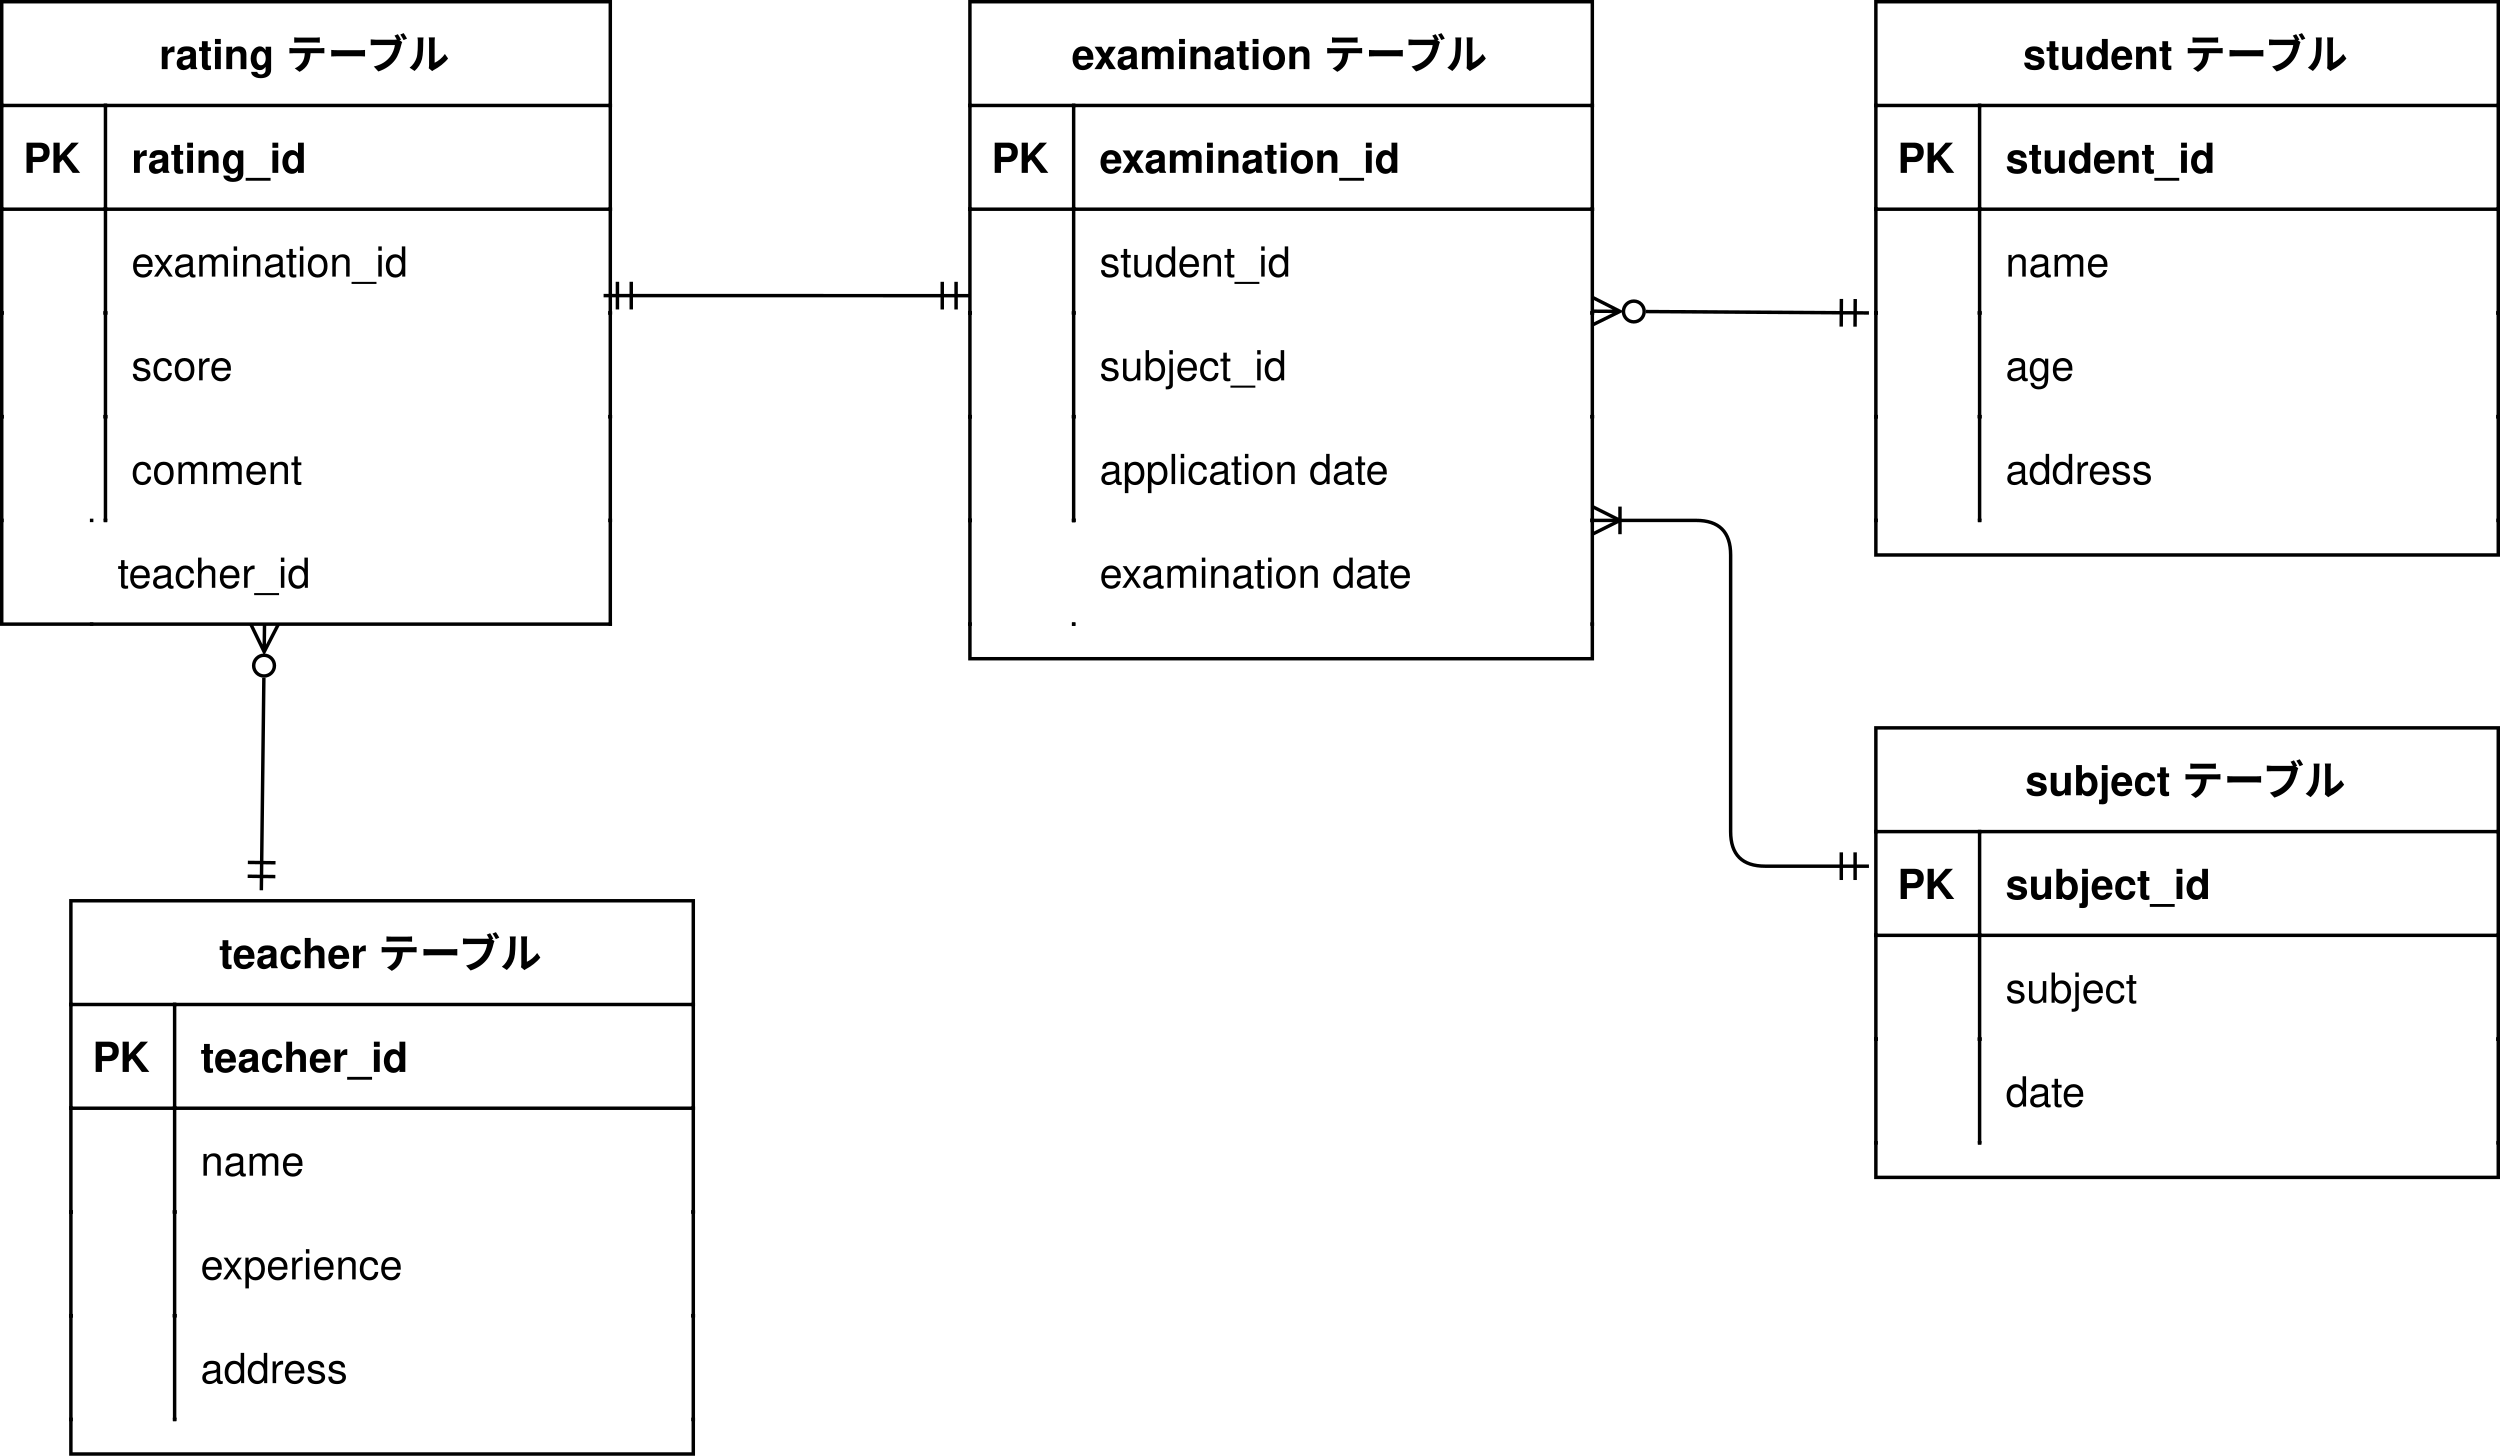
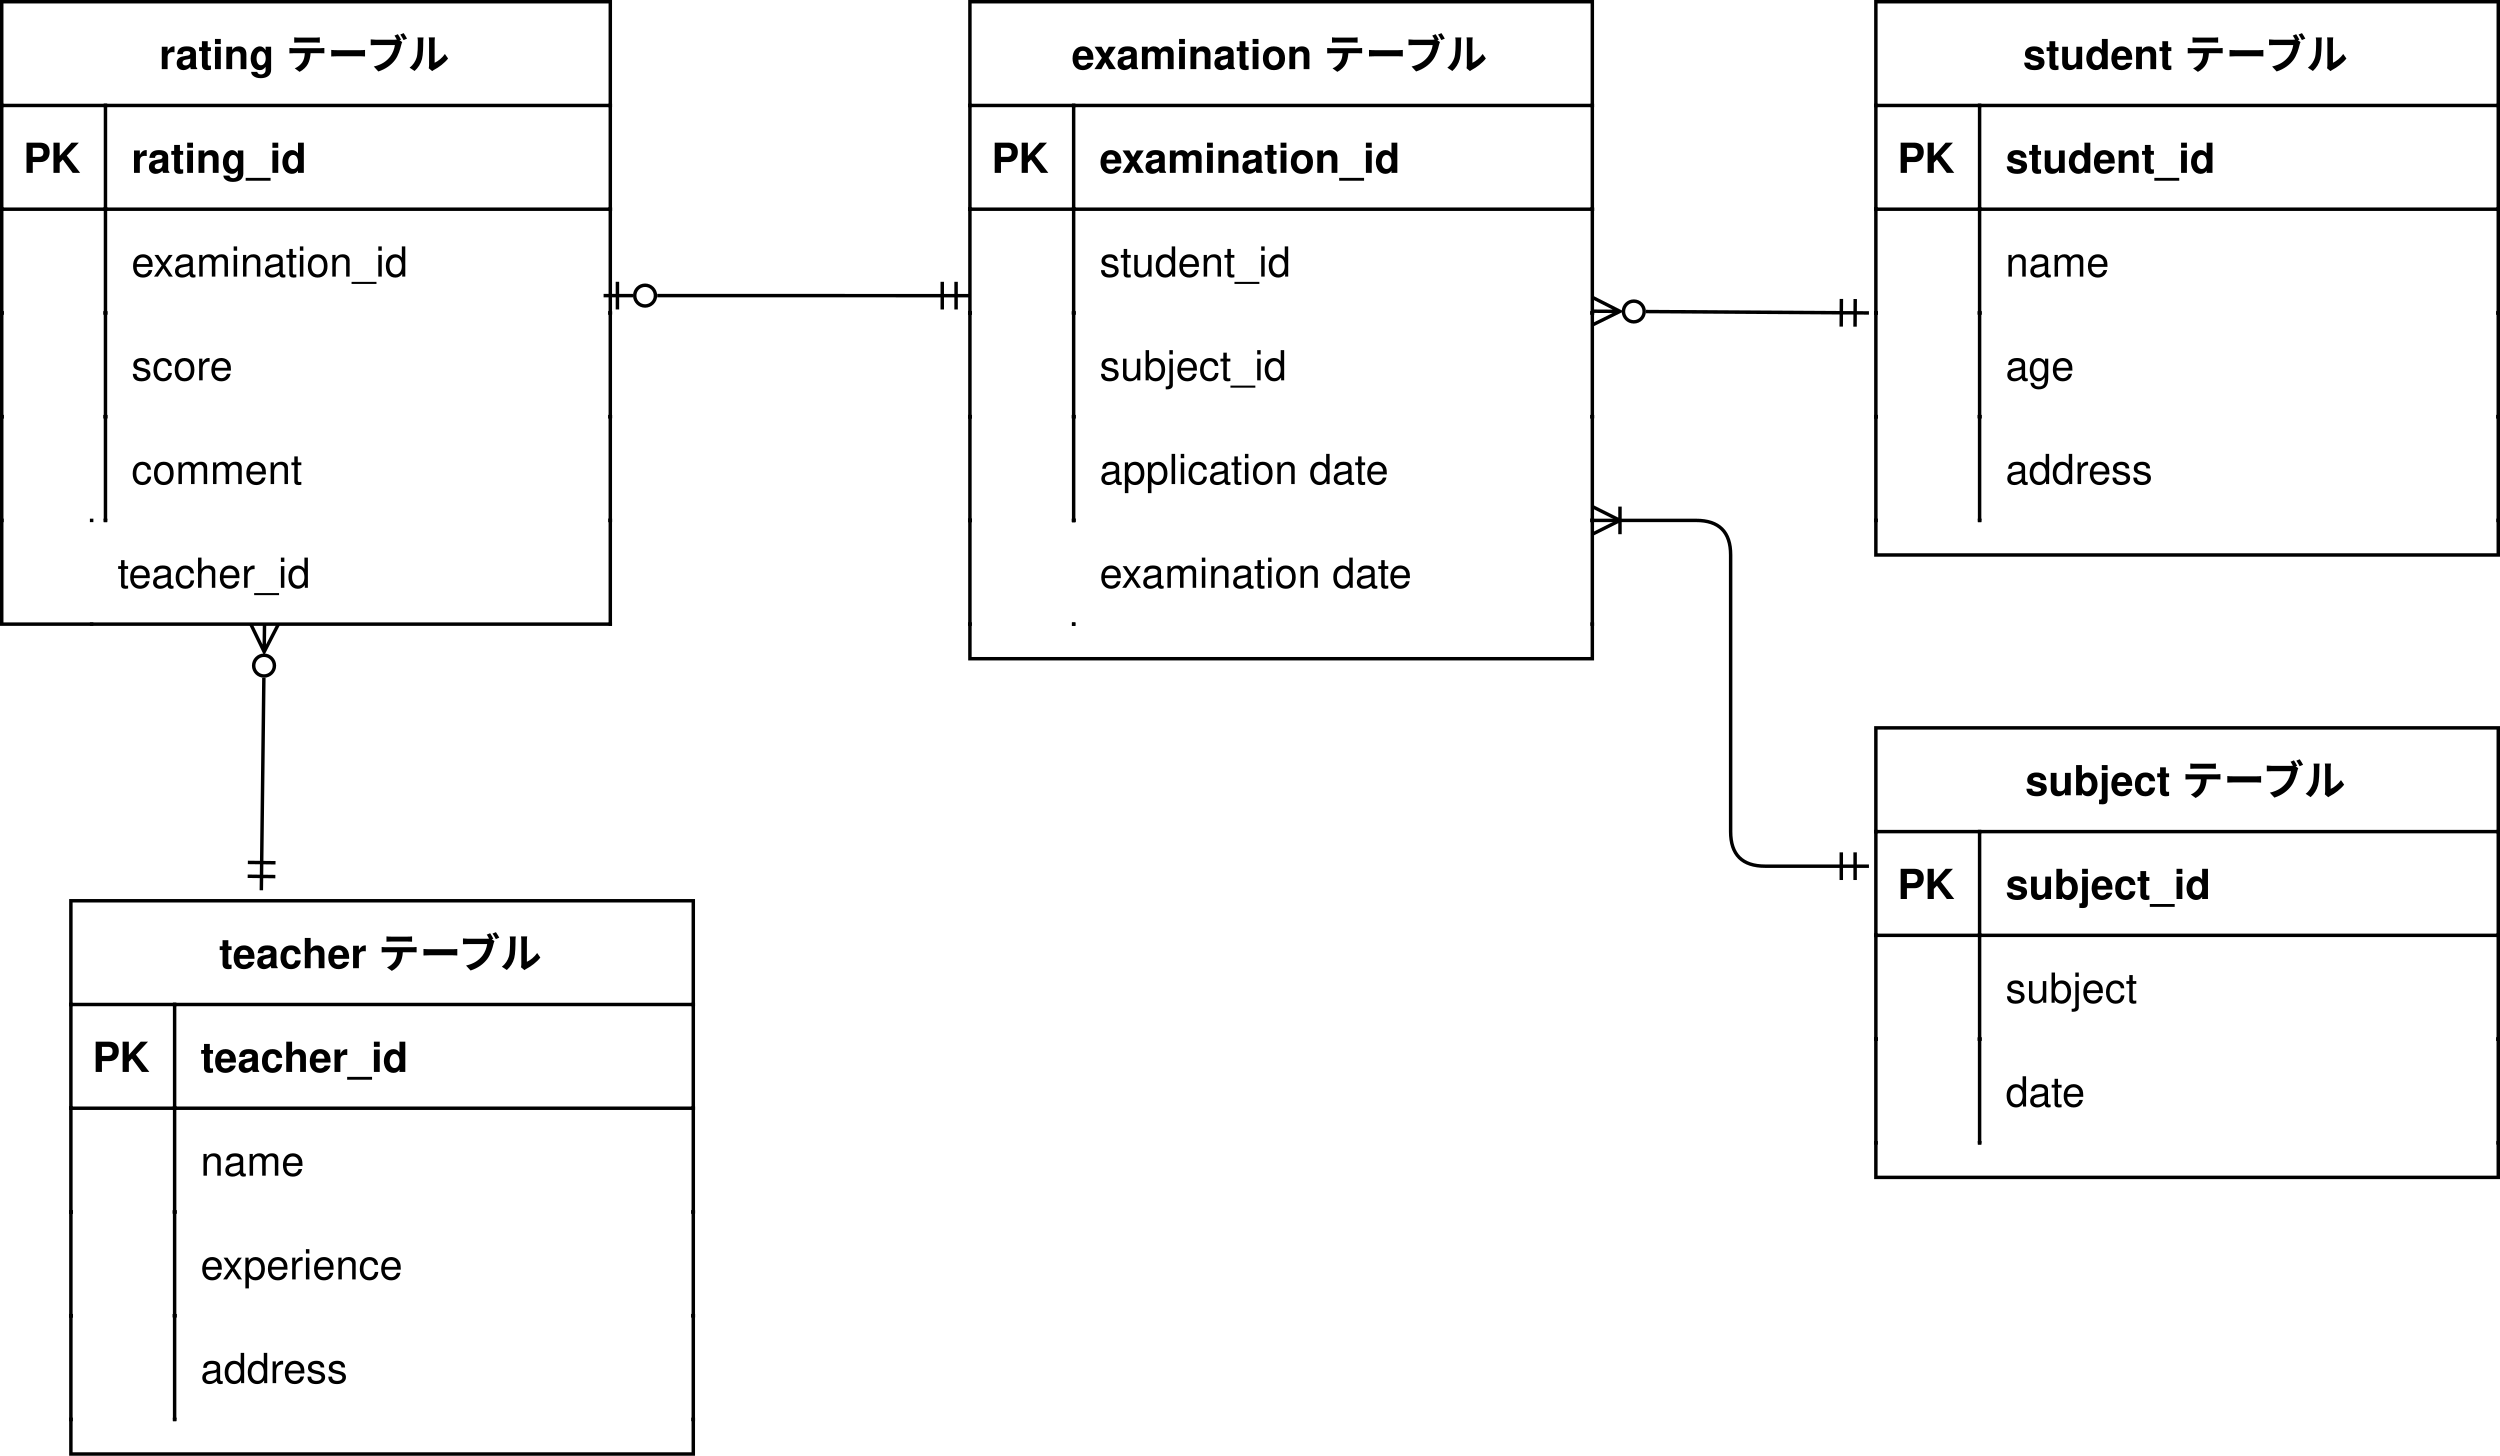
- <svg xmlns="http://www.w3.org/2000/svg" host="65bd71144e" version="1.1" width="723px" height="421px" viewBox="-0.5 -0.5 723 421" content="&lt;mxfile&gt;&lt;diagram id=&quot;92NMcIPL2YSwH_vOh4wI&quot; name=&quot;ページ1&quot;&gt;7Z1db6M4FIZ/DZcb8V1yOUk7s9K22qoz0u5crdzgJqwIRsZpk/n1a8BOCIaunVAaHEbRKByMA+c9PMQvDjWc+Xr7DYN09YBCGBu2GW4N59aw7eDGo//ngV0ZuPHcMrDEUViGrEPge/QLsqDJopsohNlRQ4JQTKL0OLhASQIX5CgGMEZvx81eUHz8qSlYQiHwfQFiMfpXFJIVOyz75hD/HUbLFf9ky5+Wa9aAN2ZHkq1AiN4qIefOcOYYIVK+W2/nMM5zx/NSbve1Ze1+xzBMiMwGdrnBK4g37NgysgnzjemGd44R0JfP3szm7M2UR77M2FGQHU8NPaA0f0vAcx6aZQRgwhR0TBqgmhAQJRDTgFUsxzFIs6hoXkZWURzegx3aEN4RX5q9RFsYPpUC5m2plve0s3wx7/yFdv6d7Uy+GsTRMqHvF/SI8k+cYZjRfbkHGWEtxISxHL5CTOC2EmIJ/AbRGhK8o03YWi9gWWTV7DhM3LdDbVgBi62qdeGzIGD1uNz3fZCMvmGqNSvoCAq2akKPkkQgfqKnBEiWhTzH2c9TGGKU/gB4CQkLpCjKk3f3SjO0z3MUx3MUo1zEBCV5TwSlbGUMX/i2z4gQtOZasSPfd1octTejL5qHuTnxDI/u7pwuW4dl+sqbYzJHSUYwLZ28D0gVfIO5ig0K2tIKcsUkBXM60MsV9Hr8Q02xgmngoJiyGGZNjPpZg2jmXuICS6sopDRozLIjneVKWh3FrLLODglQ7g3EtHgTQOAMbZIwE6Ta76eUel4bL/+hLT5XRc66su0sS8EiSpb35ZZ+TWbvA2Tetp9MXqeyS3XXre7+IChbL4nLoqzfI2VvztSr87MThhHvTx6xvnSKNUJsIEiXgDW8dLh2LajOMJ2OMD0bptMeYcqH3QOn6VQ6xxrR1LIE7XJzQwuayguqM00t0cMZcaqKU8vuk6fnejaXwVNLPss6AVU0cEAYYphlekBVQVWtqSo6PQSCxQpiY3TGZSuDj/gZZD3ZL62dGOPWMDybXp3xfVVfpDVuia7NQL1x6yqdG0u0bhgztXXHFYTW+mo5WjodsLZPg5yPd4Y+BrlKU8cWTR19PHIFSXVG6t7DGJF6BlL7tMnPnopzGUhVMM90Qqpo68BtCnEEk4UmYFUQVmuwis7OCFZlsPZqmJ89/eZCyCqfZZ3IKro6WhnmCqpqjVXR/IFbsI7oB0QoMUbTXLo6OFmVp5NPu0DtMJycfueTB9IafoJrzvsYvmt+nTN0HNHMqYBTW+d8nL3DaD8I3vY7e0eZt306544eNs++8K4LtqLNM5wf8HQurNZgHW2eDsDap3/u6OHyOFfp8jiiy5Ntnv+lu6cPWEejp+hdNHpGsCqDtVf/3DnX1LkQsspnWSOyuqK/A9I0jhbcWA3pJ2lCWHmBdSasKzpC7FpqjDb6qU9l8VxJ4FqdPOVjGLZOrza6K6/hZzyXRbR1Bmqj72vvui6TDc7OYAYgp1noCkJrfbkcnZ4OWNunhe7q4fS4V+n0uK1Oz6VTtnNVtabqaPN0QNU+/XNXD5fHvUqXh5/gFfH08XUUJNUZqZ44RMGA0ISOto50YXAX573JkTe+qOyeuucQ1hvGSKNXV2df1Ge5Ok2SdXFN9MSRxkBdHe8qBxueONgokamtqaOg8zvXSlfxfPqfa6VMdx0LPw4/OkBtk6nzYajVY/jhXeXwwxeHH8OahN65uDrD1RdvMI9wVYZrk7fzUXD1bS3g6suP93SCq3hrOVsgrIm5o6Cp1kwVzZ2RqcpMbZwW+WFQPdfOuRCoymdZJ6iKzs4CrdfFny7TAqvyquqM1UA0gIbzTEnJB56pCs1LnzHTDRqEH/zNkmA0gM6vlPqzJBpL5aPuRwd6GELBVRpCfHDb+jgXfe5OKwis893pqcTv2otbGuX9ZYsewmxF1jE7mWASfsn/tC5dvHuiav5ADyDZGeym9GHVGiThn4XYxYqvUb5D7OxcQn6/hGJxhZYoAfHdIdpOxHxT2TPTMpsm/fMghjGt8Fd41P07+j3mvDcqvzo4Bq5Xv+2coQ1eQLbVQS+xI7OF3LwjUlzKhI5oosGu0oxdj9p32G3e4db9cpv3S/U4DnVa7vHJVSsxlVS2amuleVjxC2J0XM/Vsk3CoyW663/nCxPH9HngJw38Zk5Ma8ojt9vqBre76tIjxBFNQTFrw1Qoe9sk/PuNwZ/p93mngmUdf031rBNPBbveUf05Vy2nwinVJPF3I8+upncI2FZK02BaLSVzEjjO6ZUklE1DaVUrqbxr8nmVJHyL5Y+rVK6kOrzqJdlhJUkMX2QrScTPoIrpcq7Grn361Xhimq7J/1m1MppOvI4KiS5ihEi1OQbp6gGFMG/xHw==&lt;/diagram&gt;&lt;/mxfile&gt;">
+ <svg xmlns="http://www.w3.org/2000/svg" host="65bd71144e" version="1.1" width="723px" height="421px" viewBox="-0.5 -0.5 723 421" content="&lt;mxfile&gt;&lt;diagram id=&quot;92NMcIPL2YSwH_vOh4wI&quot; name=&quot;ページ1&quot;&gt;7V1db6M4FP01PG4F4aPkcZJ2ZqVttVVnpN15WrnBTVgRjIzTJvPr14AdCIaunRAaHKqowhfbse+5Po6PHWLY8/X2GwbJ6hEFMDImZrA17DtjMvFvXfo/M+wKw63rFIYlDoPCZJWG7+EvyIwms27CAKYHGQlCEQmTQ+MCxTFckAMbwBi9H2Z7RdHhuyZgCQXD9wWIROtfYUBWrFuT29L+OwyXK/7Oljct7qwBz8x6kq5AgN4rJvvesOcYIVJcrbdzGGW+434pyn1tubtvGIYxkSkwKQq8gWjD+paSTZAVpgXvbcOnL49dzObsYsotX2asF2THXUM7lGSXBLxkpllKACYMQdukBooJAWEMMTVYeTqKQJKGefbCsgqj4AHs0Ibwinhq9hpuYfBcAJjlpVg+0MqyZFb5K638O2tMdhtE4TKm1wvao+wdZximtC0PICUsh+gw5sM3iAncVkzMgd8gWkOCdzQLu+v6zIssmm2bgftexoblM9uqGhceMwIWj8t93SVk9IKh1oygLSDYigntJQlB9EyHBIiXOTyH3s9cGGCU/AB4CQkzJCjMnHf/Rj2093MYRXMUoQzEGMVZTQQl7GYEX3nZF0QIWnOsWM/3lea9dmf0Rf0wN29cw6XNndO0VabpK8uOyRzFKcE0dLI6IEXwHWYoNiA4kUaQIyYJmN0BXo6A19MfaojlnAZKxJTBMGtg1EcNop57jXJaWoUBZYNGL9vSXq641Vb0KqusdIBybSCiwRsDAmdoEwepANW+nVLouW18+Q/N8bkocq4r8s7SBCzCePlQlPRqMLtngHnbPpjcTmGXqq5b3L1BsGw9JC6LZb0eWfb2RLw6H50wCHl98hTrSbtYI4r1BehisIaXTq5dA6ozmU5HMj2ZTKc9kilfdg+cTafSPtaITS1LwC4TN7RgU3lAdWZTS9RwRjpVpVNr0iefnqrZXAafWvJe1olQRQEHBAGGaaoHqSqgqjWrikoPgWCxgtgYlXHZyOArfkayruyH1k6EcWsYmk2vyvg+qi9SGrdE1Wag2rh1lcqNJUo3jDO1VccVgNZ6thwlnQ64tk+BnK93hr4GuUpRZyKKOvpo5AqQ6kypew1jpNQTKLVPmfzkoziXQakK4plOlCrKOnCbQBzCeKEJsSoAqzWxisrOSKzKxNqrYH7y8ZsLYVZ5L+vErKKqo5VgroCq1rQqij9wC9YhfYMQxcYomktHB2dW5ePk0y6odhhKTr/nyX1pDD9BNed1DF81v84TOrYo5lSIU1vlfDy9w9h+EHzb7+kdZb7tUzm39ZB59oF3XWQryjzD+QJP58BqTayjzNMBsfapn9t6qDz2Vao8tqjypJuXf2nz9CHWUejJaxeFnpFYlYm1V/3cPlXUuRBmlfeyRszqiPoOSJIoXHBhNaDvpAnDygOsM8M6oiLE5lJjlNGPfSqL60gSrtXJUz6GIev0KqM78hh+xnNZRFlnoDL6Pvaua5psUHYGswA5TkJXAFrr6XJUejrg2j4ldEcPpce5SqXHaVV6Lp1lO0dVa1YdZZ4OWLVP/dzRQ+VxrlLl4QO8Ap4+uo4CpDpTqisuUTAg1KGjrCMdGFzF+ehw5K0nIrtn3VMY1h3GSqNXVWcf1CepOk2QdTEnuuJKY6CqjnuViw1XXGwUlKmtqKOA8wdzpaM4nv5nrpSprmPgx+VHB1TbJOqcjWr1WH64V7n88MTlx7AOoXcOrs7k6okbzCO5KpNrk7ZzLnL1JlqQqye/3tOJXMWt5XSBsCbijgKmWnOqKO6MnKrMqY3HIs9GqqfKORdCqvJe1olURWVngdbr/KfLtKBVeVR1plVfFICG80xJyQeeqQLNQ59xpuM3AD/4zRJ/FIBOj5T6syQaQ+Vc+9G+HoKQf5WCEF/ctj7ORZ/daQWAdd6dnkp8rz3f0ij2ly3ahdmKrCM2mGAcfMl+Wpcm758pmj/QI4h3BtuULm+tQRz8mYOd3/gaZg1io3MJ+X4JpcUVWqIYRPeltZ0Rs6KyI9Mymw79cyOGEY3wN3hQ/Qf4PWV8b1S+dXBIuG592zlFG7yArFSJl1iR2cLcvCKST2VCRdTRYFfJxuaj9gY7zQ1ubZfT3C7VfpRxWrT46KiVOEoqG7W10Cxv/IIYHcZzNWzj4CBFm/53lrixTY8bflLDb+aNaU255W5bLXC3q6aeIA6pC/JTG+ZHYU/4xxmjfITfxQwFyzr8mOpaRw6FSb2i+nOuWobCMdEk8buRstFUBE1jPH3AgW3BNPWn1WAyb3zbPlss8W2Si4kl4XMsj3blWKrTVz0oO4wliQWMWiwpT6ifFkwXEzj1+diZHD8f35imY/I/qxZG0xu3o0CiSYwQqWbHIFk9ogBmOf4D&lt;/diagram&gt;&lt;/mxfile&gt;">
  <defs>
    <clipPath id="mx-clip-542-30-30-30-0">
      <rect x="542" y="30" width="30" height="30" />
    </clipPath>
    <clipPath id="mx-clip-578-30-144-30-0">
      <rect x="578" y="30" width="144" height="30" />
    </clipPath>
    <clipPath id="mx-clip-578-60-144-30-0">
      <rect x="578" y="60" width="144" height="30" />
    </clipPath>
    <clipPath id="mx-clip-578-90-144-30-0">
      <rect x="578" y="90" width="144" height="30" />
    </clipPath>
    <clipPath id="mx-clip-578-120-144-30-0">
      <rect x="578" y="120" width="144" height="30" />
    </clipPath>
    <clipPath id="mx-clip-20-290-30-30-0">
      <rect x="20" y="290" width="30" height="30" />
    </clipPath>
    <clipPath id="mx-clip-56-290-144-30-0">
      <rect x="56" y="290" width="144" height="30" />
    </clipPath>
    <clipPath id="mx-clip-56-320-144-30-0">
      <rect x="56" y="320" width="144" height="30" />
    </clipPath>
    <clipPath id="mx-clip-56-350-144-30-0">
      <rect x="56" y="350" width="144" height="30" />
    </clipPath>
    <clipPath id="mx-clip-56-380-144-30-0">
      <rect x="56" y="380" width="144" height="30" />
    </clipPath>
    <clipPath id="mx-clip-280-30-30-30-0">
      <rect x="280" y="30" width="30" height="30" />
    </clipPath>
    <clipPath id="mx-clip-316-30-144-30-0">
      <rect x="316" y="30" width="144" height="30" />
    </clipPath>
    <clipPath id="mx-clip-316-60-144-30-0">
      <rect x="316" y="60" width="144" height="30" />
    </clipPath>
    <clipPath id="mx-clip-316-90-144-30-0">
      <rect x="316" y="90" width="144" height="30" />
    </clipPath>
    <clipPath id="mx-clip-316-120-144-30-0">
      <rect x="316" y="120" width="144" height="30" />
    </clipPath>
    <clipPath id="mx-clip-542-240-30-30-0">
      <rect x="542" y="240" width="30" height="30" />
    </clipPath>
    <clipPath id="mx-clip-578-240-144-30-0">
      <rect x="578" y="240" width="144" height="30" />
    </clipPath>
    <clipPath id="mx-clip-578-270-144-30-0">
      <rect x="578" y="270" width="144" height="30" />
    </clipPath>
    <clipPath id="mx-clip-578-300-144-30-0">
      <rect x="578" y="300" width="144" height="30" />
    </clipPath>
    <clipPath id="mx-clip-0-30-30-30-0">
      <rect x="0" y="30" width="30" height="30" />
    </clipPath>
    <clipPath id="mx-clip-36-30-140-30-0">
      <rect x="36" y="30" width="140" height="30" />
    </clipPath>
    <clipPath id="mx-clip-36-60-140-30-0">
      <rect x="36" y="60" width="140" height="30" />
    </clipPath>
    <clipPath id="mx-clip-36-90-140-30-0">
      <rect x="36" y="90" width="140" height="30" />
    </clipPath>
    <clipPath id="mx-clip-36-120-140-30-0">
      <rect x="36" y="120" width="140" height="30" />
    </clipPath>
    <clipPath id="mx-clip-32-150-144-30-0">
      <rect x="32" y="150" width="144" height="30" />
    </clipPath>
    <clipPath id="mx-clip-316-150-144-30-0">
      <rect x="316" y="150" width="144" height="30" />
    </clipPath>
  </defs>
  <g>
    <path d="M 542 30 L 542 0 L 722 0 L 722 30" fill="rgb(255, 255, 255)" stroke="rgb(0, 0, 0)" stroke-miterlimit="10" pointer-events="all" />
    <path d="M 542 30 L 542 160 L 722 160 L 722 30" fill="none" stroke="rgb(0, 0, 0)" stroke-miterlimit="10" pointer-events="none" />
    <path d="M 542 30 L 722 30" fill="none" stroke="rgb(0, 0, 0)" stroke-miterlimit="10" pointer-events="none" />
    <path d="M 572 30 L 572 60 L 572 90 L 572 120 L 572 150" fill="none" stroke="rgb(0, 0, 0)" stroke-miterlimit="10" pointer-events="none" />
    <g fill="rgb(0, 0, 0)" font-family="Helvetica" font-weight="bold" pointer-events="none" text-anchor="middle" font-size="12px">
      <text x="631.5" y="19.5">
                student テーブル
            </text>
    </g>
    <path d="M 542 30 M 722 30 M 722 60 L 542 60" fill="none" stroke="rgb(0, 0, 0)" stroke-linecap="square" stroke-miterlimit="10" pointer-events="none" />
    <path d="M 542 30 M 572 30 M 572 60 M 542 60" fill="none" stroke="rgb(0, 0, 0)" stroke-linecap="square" stroke-miterlimit="10" pointer-events="none" />
    <g fill="rgb(0, 0, 0)" font-family="Helvetica" font-weight="bold" pointer-events="none" clip-path="url(#mx-clip-542-30-30-30-0)" text-anchor="middle" font-size="12px">
      <text x="556.5" y="49.5">
                PK
            </text>
    </g>
    <path d="M 572 30 M 722 30 M 722 60 M 572 60" fill="none" stroke="rgb(0, 0, 0)" stroke-linecap="square" stroke-miterlimit="10" pointer-events="none" />
    <g fill="rgb(0, 0, 0)" font-family="Helvetica" font-weight="bold" text-decoration="underline" pointer-events="none" clip-path="url(#mx-clip-578-30-144-30-0)" font-size="12px">
      <text x="579.5" y="49.5">
                student_id
            </text>
    </g>
    <path d="M 542 60 M 722 60 M 722 90 M 542 90" fill="none" stroke="rgb(0, 0, 0)" stroke-linecap="square" stroke-miterlimit="10" pointer-events="none" />
    <path d="M 542 60 M 572 60 M 572 90 M 542 90" fill="none" stroke="rgb(0, 0, 0)" stroke-linecap="square" stroke-miterlimit="10" pointer-events="none" />
    <path d="M 572 60 M 722 60 M 722 90 M 572 90" fill="none" stroke="rgb(0, 0, 0)" stroke-linecap="square" stroke-miterlimit="10" pointer-events="none" />
    <g fill="rgb(0, 0, 0)" font-family="Helvetica" pointer-events="none" clip-path="url(#mx-clip-578-60-144-30-0)" font-size="12px">
      <text x="579.5" y="79.5">
                name
            </text>
    </g>
    <path d="M 542 90 M 722 90 M 722 120 M 542 120" fill="none" stroke="rgb(0, 0, 0)" stroke-linecap="square" stroke-miterlimit="10" pointer-events="none" />
    <path d="M 542 90 M 572 90 M 572 120 M 542 120" fill="none" stroke="rgb(0, 0, 0)" stroke-linecap="square" stroke-miterlimit="10" pointer-events="none" />
    <path d="M 572 90 M 722 90 M 722 120 M 572 120" fill="none" stroke="rgb(0, 0, 0)" stroke-linecap="square" stroke-miterlimit="10" pointer-events="none" />
    <g fill="rgb(0, 0, 0)" font-family="Helvetica" pointer-events="none" clip-path="url(#mx-clip-578-90-144-30-0)" font-size="12px">
      <text x="579.5" y="109.5">
                age
            </text>
    </g>
    <path d="M 542 120 M 722 120 M 722 150 M 542 150" fill="none" stroke="rgb(0, 0, 0)" stroke-linecap="square" stroke-miterlimit="10" pointer-events="none" />
    <path d="M 542 120 M 572 120 M 572 150 M 542 150" fill="none" stroke="rgb(0, 0, 0)" stroke-linecap="square" stroke-miterlimit="10" pointer-events="none" />
    <path d="M 572 120 M 722 120 M 722 150 M 572 150" fill="none" stroke="rgb(0, 0, 0)" stroke-linecap="square" stroke-miterlimit="10" pointer-events="none" />
    <g fill="rgb(0, 0, 0)" font-family="Helvetica" pointer-events="none" clip-path="url(#mx-clip-578-120-144-30-0)" font-size="12px">
      <text x="579.5" y="139.5">
                address
            </text>
    </g>
    <path d="M 20 290 L 20 260 L 200 260 L 200 290" fill="rgb(255, 255, 255)" stroke="rgb(0, 0, 0)" stroke-miterlimit="10" pointer-events="none" />
    <path d="M 20 290 L 20 420 L 200 420 L 200 290" fill="none" stroke="rgb(0, 0, 0)" stroke-miterlimit="10" pointer-events="none" />
    <path d="M 20 290 L 200 290" fill="none" stroke="rgb(0, 0, 0)" stroke-miterlimit="10" pointer-events="none" />
    <path d="M 50 290 L 50 320 L 50 350 L 50 380 L 50 410" fill="none" stroke="rgb(0, 0, 0)" stroke-miterlimit="10" pointer-events="none" />
    <g fill="rgb(0, 0, 0)" font-family="Helvetica" font-weight="bold" pointer-events="none" text-anchor="middle" font-size="12px">
      <text x="109.5" y="279.5">
                teacher テーブル
            </text>
    </g>
    <path d="M 20 290 M 200 290 M 200 320 L 20 320" fill="none" stroke="rgb(0, 0, 0)" stroke-linecap="square" stroke-miterlimit="10" pointer-events="none" />
    <path d="M 20 290 M 50 290 M 50 320 M 20 320" fill="none" stroke="rgb(0, 0, 0)" stroke-linecap="square" stroke-miterlimit="10" pointer-events="none" />
    <g fill="rgb(0, 0, 0)" font-family="Helvetica" font-weight="bold" pointer-events="none" clip-path="url(#mx-clip-20-290-30-30-0)" text-anchor="middle" font-size="12px">
      <text x="34.5" y="309.5">
                PK
            </text>
    </g>
    <path d="M 50 290 M 200 290 M 200 320 M 50 320" fill="none" stroke="rgb(0, 0, 0)" stroke-linecap="square" stroke-miterlimit="10" pointer-events="none" />
    <g fill="rgb(0, 0, 0)" font-family="Helvetica" font-weight="bold" text-decoration="underline" pointer-events="none" clip-path="url(#mx-clip-56-290-144-30-0)" font-size="12px">
      <text x="57.5" y="309.5">
                teacher_id
            </text>
    </g>
    <path d="M 20 320 M 200 320 M 200 350 M 20 350" fill="none" stroke="rgb(0, 0, 0)" stroke-linecap="square" stroke-miterlimit="10" pointer-events="none" />
    <path d="M 20 320 M 50 320 M 50 350 M 20 350" fill="none" stroke="rgb(0, 0, 0)" stroke-linecap="square" stroke-miterlimit="10" pointer-events="none" />
    <path d="M 50 320 M 200 320 M 200 350 M 50 350" fill="none" stroke="rgb(0, 0, 0)" stroke-linecap="square" stroke-miterlimit="10" pointer-events="none" />
    <g fill="rgb(0, 0, 0)" font-family="Helvetica" pointer-events="none" clip-path="url(#mx-clip-56-320-144-30-0)" font-size="12px">
      <text x="57.5" y="339.5">
                name
            </text>
    </g>
    <path d="M 20 350 M 200 350 M 200 380 M 20 380" fill="none" stroke="rgb(0, 0, 0)" stroke-linecap="square" stroke-miterlimit="10" pointer-events="none" />
    <path d="M 20 350 M 50 350 M 50 380 M 20 380" fill="none" stroke="rgb(0, 0, 0)" stroke-linecap="square" stroke-miterlimit="10" pointer-events="none" />
    <path d="M 50 350 M 200 350 M 200 380 M 50 380" fill="none" stroke="rgb(0, 0, 0)" stroke-linecap="square" stroke-miterlimit="10" pointer-events="none" />
    <g fill="rgb(0, 0, 0)" font-family="Helvetica" pointer-events="none" clip-path="url(#mx-clip-56-350-144-30-0)" font-size="12px">
      <text x="57.5" y="369.5">
                experience
            </text>
    </g>
    <path d="M 20 380 M 200 380 M 200 410 M 20 410" fill="none" stroke="rgb(0, 0, 0)" stroke-linecap="square" stroke-miterlimit="10" pointer-events="none" />
    <path d="M 20 380 M 50 380 M 50 410 M 20 410" fill="none" stroke="rgb(0, 0, 0)" stroke-linecap="square" stroke-miterlimit="10" pointer-events="none" />
    <path d="M 50 380 M 200 380 M 200 410 M 50 410" fill="none" stroke="rgb(0, 0, 0)" stroke-linecap="square" stroke-miterlimit="10" pointer-events="none" />
    <g fill="rgb(0, 0, 0)" font-family="Helvetica" pointer-events="none" clip-path="url(#mx-clip-56-380-144-30-0)" font-size="12px">
      <text x="57.5" y="399.5">
                address
            </text>
    </g>
    <path d="M 280 30 L 280 0 L 460 0 L 460 30" fill="rgb(255, 255, 255)" stroke="rgb(0, 0, 0)" stroke-miterlimit="10" pointer-events="none" />
    <path d="M 280 30 L 280 190 L 460 190 L 460 30" fill="none" stroke="rgb(0, 0, 0)" stroke-miterlimit="10" pointer-events="none" />
    <path d="M 280 30 L 460 30" fill="none" stroke="rgb(0, 0, 0)" stroke-miterlimit="10" pointer-events="none" />
    <path d="M 310 30 L 310 60 L 310 90 L 310 120 L 310 150" fill="none" stroke="rgb(0, 0, 0)" stroke-miterlimit="10" pointer-events="none" />
    <g fill="rgb(0, 0, 0)" font-family="Helvetica" font-weight="bold" pointer-events="none" text-anchor="middle" font-size="12px">
      <text x="369.5" y="19.5">
                examination テーブル
            </text>
    </g>
    <path d="M 280 30 M 460 30 M 460 60 L 280 60" fill="none" stroke="rgb(0, 0, 0)" stroke-linecap="square" stroke-miterlimit="10" pointer-events="none" />
    <path d="M 280 30 M 310 30 M 310 60 M 280 60" fill="none" stroke="rgb(0, 0, 0)" stroke-linecap="square" stroke-miterlimit="10" pointer-events="none" />
    <g fill="rgb(0, 0, 0)" font-family="Helvetica" font-weight="bold" pointer-events="none" clip-path="url(#mx-clip-280-30-30-30-0)" text-anchor="middle" font-size="12px">
      <text x="294.5" y="49.5">
                PK
            </text>
    </g>
    <path d="M 310 30 M 460 30 M 460 60 M 310 60" fill="none" stroke="rgb(0, 0, 0)" stroke-linecap="square" stroke-miterlimit="10" pointer-events="none" />
    <g fill="rgb(0, 0, 0)" font-family="Helvetica" font-weight="bold" text-decoration="underline" pointer-events="none" clip-path="url(#mx-clip-316-30-144-30-0)" font-size="12px">
      <text x="317.5" y="49.5">
                examination_id
            </text>
    </g>
    <path d="M 280 60 M 460 60 M 460 90 M 280 90" fill="none" stroke="rgb(0, 0, 0)" stroke-linecap="square" stroke-miterlimit="10" pointer-events="none" />
    <path d="M 280 60 M 310 60 M 310 90 M 280 90" fill="none" stroke="rgb(0, 0, 0)" stroke-linecap="square" stroke-miterlimit="10" pointer-events="none" />
    <path d="M 310 60 M 460 60 M 460 90 M 310 90" fill="none" stroke="rgb(0, 0, 0)" stroke-linecap="square" stroke-miterlimit="10" pointer-events="none" />
    <g fill="rgb(0, 0, 0)" font-family="Helvetica" pointer-events="none" clip-path="url(#mx-clip-316-60-144-30-0)" font-size="12px">
      <text x="317.5" y="79.5">
                student_id
            </text>
    </g>
    <path d="M 280 90 M 460 90 M 460 120 M 280 120" fill="none" stroke="rgb(0, 0, 0)" stroke-linecap="square" stroke-miterlimit="10" pointer-events="none" />
    <path d="M 280 90 M 310 90 M 310 120 M 280 120" fill="none" stroke="rgb(0, 0, 0)" stroke-linecap="square" stroke-miterlimit="10" pointer-events="none" />
    <path d="M 310 90 M 460 90 M 460 120 M 310 120" fill="none" stroke="rgb(0, 0, 0)" stroke-linecap="square" stroke-miterlimit="10" pointer-events="none" />
    <g fill="rgb(0, 0, 0)" font-family="Helvetica" pointer-events="none" clip-path="url(#mx-clip-316-90-144-30-0)" font-size="12px">
      <text x="317.5" y="109.5">
                subject_id
            </text>
    </g>
    <path d="M 280 120 M 460 120 M 460 150 M 280 150" fill="none" stroke="rgb(0, 0, 0)" stroke-linecap="square" stroke-miterlimit="10" pointer-events="none" />
    <path d="M 280 120 M 310 120 M 310 150 M 280 150" fill="none" stroke="rgb(0, 0, 0)" stroke-linecap="square" stroke-miterlimit="10" pointer-events="none" />
    <path d="M 310 120 M 460 120 M 460 150 M 310 150" fill="none" stroke="rgb(0, 0, 0)" stroke-linecap="square" stroke-miterlimit="10" pointer-events="none" />
    <g fill="rgb(0, 0, 0)" font-family="Helvetica" pointer-events="none" clip-path="url(#mx-clip-316-120-144-30-0)" font-size="12px">
      <text x="317.5" y="139.5">
                application date
            </text>
    </g>
    <path d="M 542 240 L 542 210 L 722 210 L 722 240" fill="rgb(255, 255, 255)" stroke="rgb(0, 0, 0)" stroke-miterlimit="10" pointer-events="none" />
    <path d="M 542 240 L 542 340 L 722 340 L 722 240" fill="none" stroke="rgb(0, 0, 0)" stroke-miterlimit="10" pointer-events="none" />
    <path d="M 542 240 L 722 240" fill="none" stroke="rgb(0, 0, 0)" stroke-miterlimit="10" pointer-events="none" />
    <path d="M 572 240 L 572 270 L 572 300 L 572 330" fill="none" stroke="rgb(0, 0, 0)" stroke-miterlimit="10" pointer-events="none" />
    <g fill="rgb(0, 0, 0)" font-family="Helvetica" font-weight="bold" pointer-events="none" text-anchor="middle" font-size="12px">
      <text x="631.5" y="229.5">
                subject テーブル
            </text>
    </g>
    <path d="M 542 240 M 722 240 M 722 270 L 542 270" fill="none" stroke="rgb(0, 0, 0)" stroke-linecap="square" stroke-miterlimit="10" pointer-events="none" />
    <path d="M 542 240 M 572 240 M 572 270 M 542 270" fill="none" stroke="rgb(0, 0, 0)" stroke-linecap="square" stroke-miterlimit="10" pointer-events="none" />
    <g fill="rgb(0, 0, 0)" font-family="Helvetica" font-weight="bold" pointer-events="none" clip-path="url(#mx-clip-542-240-30-30-0)" text-anchor="middle" font-size="12px">
      <text x="556.5" y="259.5">
                PK
            </text>
    </g>
    <path d="M 572 240 M 722 240 M 722 270 M 572 270" fill="none" stroke="rgb(0, 0, 0)" stroke-linecap="square" stroke-miterlimit="10" pointer-events="none" />
    <g fill="rgb(0, 0, 0)" font-family="Helvetica" font-weight="bold" text-decoration="underline" pointer-events="none" clip-path="url(#mx-clip-578-240-144-30-0)" font-size="12px">
      <text x="579.5" y="259.5">
                subject_id
            </text>
    </g>
    <path d="M 542 270 M 722 270 M 722 300 M 542 300" fill="none" stroke="rgb(0, 0, 0)" stroke-linecap="square" stroke-miterlimit="10" pointer-events="none" />
    <path d="M 542 270 M 572 270 M 572 300 M 542 300" fill="none" stroke="rgb(0, 0, 0)" stroke-linecap="square" stroke-miterlimit="10" pointer-events="none" />
    <path d="M 572 270 M 722 270 M 722 300 M 572 300" fill="none" stroke="rgb(0, 0, 0)" stroke-linecap="square" stroke-miterlimit="10" pointer-events="none" />
    <g fill="rgb(0, 0, 0)" font-family="Helvetica" pointer-events="none" clip-path="url(#mx-clip-578-270-144-30-0)" font-size="12px">
      <text x="579.5" y="289.5">
                subject
            </text>
    </g>
    <path d="M 542 300 M 722 300 M 722 330 M 542 330" fill="none" stroke="rgb(0, 0, 0)" stroke-linecap="square" stroke-miterlimit="10" pointer-events="none" />
    <path d="M 542 300 M 572 300 M 572 330 M 542 330" fill="none" stroke="rgb(0, 0, 0)" stroke-linecap="square" stroke-miterlimit="10" pointer-events="none" />
    <path d="M 572 300 M 722 300 M 722 330 M 572 330" fill="none" stroke="rgb(0, 0, 0)" stroke-linecap="square" stroke-miterlimit="10" pointer-events="none" />
    <g fill="rgb(0, 0, 0)" font-family="Helvetica" pointer-events="none" clip-path="url(#mx-clip-578-300-144-30-0)" font-size="12px">
      <text x="579.5" y="319.5">
                date
            </text>
    </g>
    <path d="M 0 30 L 0 0 L 176 0 L 176 30" fill="rgb(255, 255, 255)" stroke="rgb(0, 0, 0)" stroke-miterlimit="10" pointer-events="none" />
    <path d="M 0 30 L 0 180 L 176 180 L 176 30" fill="none" stroke="rgb(0, 0, 0)" stroke-miterlimit="10" pointer-events="none" />
    <path d="M 0 30 L 176 30" fill="none" stroke="rgb(0, 0, 0)" stroke-miterlimit="10" pointer-events="none" />
    <path d="M 30 30 L 30 60 L 30 90 L 30 120 L 30 150" fill="none" stroke="rgb(0, 0, 0)" stroke-miterlimit="10" pointer-events="none" />
    <g fill="rgb(0, 0, 0)" font-family="Helvetica" font-weight="bold" pointer-events="none" text-anchor="middle" font-size="12px">
      <text x="87.5" y="19.5">
                rating テーブル
            </text>
    </g>
    <path d="M 0 30 M 176 30 M 176 60 L 0 60" fill="none" stroke="rgb(0, 0, 0)" stroke-linecap="square" stroke-miterlimit="10" pointer-events="none" />
    <path d="M 0 30 M 30 30 M 30 60 M 0 60" fill="none" stroke="rgb(0, 0, 0)" stroke-linecap="square" stroke-miterlimit="10" pointer-events="none" />
    <g fill="rgb(0, 0, 0)" font-family="Helvetica" font-weight="bold" pointer-events="none" clip-path="url(#mx-clip-0-30-30-30-0)" text-anchor="middle" font-size="12px">
      <text x="14.5" y="49.5">
                PK
            </text>
    </g>
    <path d="M 30 30 M 176 30 M 176 60 M 30 60" fill="none" stroke="rgb(0, 0, 0)" stroke-linecap="square" stroke-miterlimit="10" pointer-events="none" />
    <g fill="rgb(0, 0, 0)" font-family="Helvetica" font-weight="bold" text-decoration="underline" pointer-events="none" clip-path="url(#mx-clip-36-30-140-30-0)" font-size="12px">
      <text x="37.5" y="49.5">
                rating_id
            </text>
    </g>
    <path d="M 0 60 M 176 60 M 176 90 M 0 90" fill="none" stroke="rgb(0, 0, 0)" stroke-linecap="square" stroke-miterlimit="10" pointer-events="none" />
    <path d="M 0 60 M 30 60 M 30 90 M 0 90" fill="none" stroke="rgb(0, 0, 0)" stroke-linecap="square" stroke-miterlimit="10" pointer-events="none" />
    <path d="M 30 60 M 176 60 M 176 90 M 30 90" fill="none" stroke="rgb(0, 0, 0)" stroke-linecap="square" stroke-miterlimit="10" pointer-events="none" />
    <g fill="rgb(0, 0, 0)" font-family="Helvetica" pointer-events="none" clip-path="url(#mx-clip-36-60-140-30-0)" font-size="12px">
      <text x="37.5" y="79.5">
                examination_id
            </text>
    </g>
    <path d="M 0 90 M 176 90 M 176 120 M 0 120" fill="none" stroke="rgb(0, 0, 0)" stroke-linecap="square" stroke-miterlimit="10" pointer-events="none" />
    <path d="M 0 90 M 30 90 M 30 120 M 0 120" fill="none" stroke="rgb(0, 0, 0)" stroke-linecap="square" stroke-miterlimit="10" pointer-events="none" />
    <path d="M 30 90 M 176 90 M 176 120 M 30 120" fill="none" stroke="rgb(0, 0, 0)" stroke-linecap="square" stroke-miterlimit="10" pointer-events="none" />
    <g fill="rgb(0, 0, 0)" font-family="Helvetica" pointer-events="none" clip-path="url(#mx-clip-36-90-140-30-0)" font-size="12px">
      <text x="37.5" y="109.5">
                score
            </text>
    </g>
    <path d="M 0 120 M 176 120 M 176 150 M 0 150" fill="none" stroke="rgb(0, 0, 0)" stroke-linecap="square" stroke-miterlimit="10" pointer-events="none" />
    <path d="M 0 120 M 30 120 M 30 150 M 0 150" fill="none" stroke="rgb(0, 0, 0)" stroke-linecap="square" stroke-miterlimit="10" pointer-events="none" />
    <path d="M 30 120 M 176 120 M 176 150 M 30 150" fill="none" stroke="rgb(0, 0, 0)" stroke-linecap="square" stroke-miterlimit="10" pointer-events="none" />
    <g fill="rgb(0, 0, 0)" font-family="Helvetica" pointer-events="none" clip-path="url(#mx-clip-36-120-140-30-0)" font-size="12px">
      <text x="37.5" y="139.5">
                comment
            </text>
    </g>
    <path d="M 26 150 M 176 150 M 176 180 M 26 180" fill="none" stroke="rgb(0, 0, 0)" stroke-linecap="square" stroke-miterlimit="10" pointer-events="none" />
    <g fill="rgb(0, 0, 0)" font-family="Helvetica" pointer-events="none" clip-path="url(#mx-clip-32-150-144-30-0)" font-size="12px">
      <text x="33.5" y="169.5">
                teacher_id
            </text>
    </g>
    <path d="M 280 150 M 460 150 M 460 180 M 280 180" fill="none" stroke="rgb(0, 0, 0)" stroke-linecap="square" stroke-miterlimit="10" pointer-events="none" />
    <path d="M 280 150 M 310 150 M 310 180 M 280 180" fill="none" stroke="rgb(0, 0, 0)" stroke-linecap="square" stroke-miterlimit="10" pointer-events="none" />
    <path d="M 310 150 M 460 150 M 460 180 M 310 180" fill="none" stroke="rgb(0, 0, 0)" stroke-linecap="square" stroke-miterlimit="10" pointer-events="none" />
    <g fill="rgb(0, 0, 0)" font-family="Helvetica" pointer-events="none" clip-path="url(#mx-clip-316-150-144-30-0)" font-size="12px">
      <text x="317.5" y="169.5">
                examination date
            </text>
    </g>
    <path d="M 540 250 L 510 250 Q 500 250 500 240 L 500 160 Q 500 150 490 150 L 460 150" fill="none" stroke="rgb(0, 0, 0)" stroke-miterlimit="10" pointer-events="none" />
    <path d="M 536 254 L 536 246 M 532 254 L 532 246" fill="none" stroke="rgb(0, 0, 0)" stroke-miterlimit="10" pointer-events="none" />
    <path d="M 468 146 L 468 154 M 460 154 L 468 150 L 460 146" fill="none" stroke="rgb(0, 0, 0)" stroke-miterlimit="10" pointer-events="none" />
    <path d="M 75.81 195.5 L 75.08 256.96" fill="none" stroke="rgb(0, 0, 0)" stroke-miterlimit="10" pointer-events="none" />
    <ellipse cx="75.86" cy="192" rx="3" ry="3" fill="none" stroke="rgb(0, 0, 0)" pointer-events="none" />
    <path d="M 72 179.95 L 75.9 188 L 80 180.05 M 75.9 188 L 76 180" fill="none" stroke="rgb(0, 0, 0)" stroke-miterlimit="10" pointer-events="none" />
    <path d="M 71.13 252.91 L 79.13 253.01 M 71.18 248.91 L 79.18 249.01" fill="none" stroke="rgb(0, 0, 0)" stroke-miterlimit="10" pointer-events="none" />
-     <path d="M 280 85 L 174.06 84.99" fill="none" stroke="rgb(0, 0, 0)" stroke-miterlimit="10" pointer-events="none" />
+     <path d="M 280 85 L 189.56 84.99" fill="none" stroke="rgb(0, 0, 0)" stroke-miterlimit="10" pointer-events="none" />
    <path d="M 276 89 L 276 81 M 272 89 L 272 81" fill="none" stroke="rgb(0, 0, 0)" stroke-miterlimit="10" pointer-events="none" />
-     <path d="M 178.06 80.99 L 178.06 88.99 M 182.06 80.99 L 182.06 88.99" fill="none" stroke="rgb(0, 0, 0)" stroke-miterlimit="10" pointer-events="none" />
+     <ellipse cx="186.06" cy="84.99" rx="3" ry="3" fill="none" stroke="rgb(0, 0, 0)" pointer-events="none" />
+     <path d="M 178.06 80.99 L 178.06 88.99 M 182.56 84.99 L 174.06 84.99" fill="none" stroke="rgb(0, 0, 0)" stroke-miterlimit="10" pointer-events="none" />
    <path d="M 540 90 L 475.5 89.6" fill="none" stroke="rgb(0, 0, 0)" stroke-miterlimit="10" pointer-events="none" />
    <path d="M 535.98 93.97 L 536.03 85.98 M 531.98 93.95 L 532.03 85.95" fill="none" stroke="rgb(0, 0, 0)" stroke-miterlimit="10" pointer-events="none" />
    <ellipse cx="472" cy="89.58" rx="3" ry="3" fill="none" stroke="rgb(0, 0, 0)" pointer-events="none" />
    <path d="M 459.98 93.5 L 468 89.55 L 460.03 85.5 M 468 89.55 L 460 89.5" fill="none" stroke="rgb(0, 0, 0)" stroke-miterlimit="10" pointer-events="none" />
  </g>
</svg>
